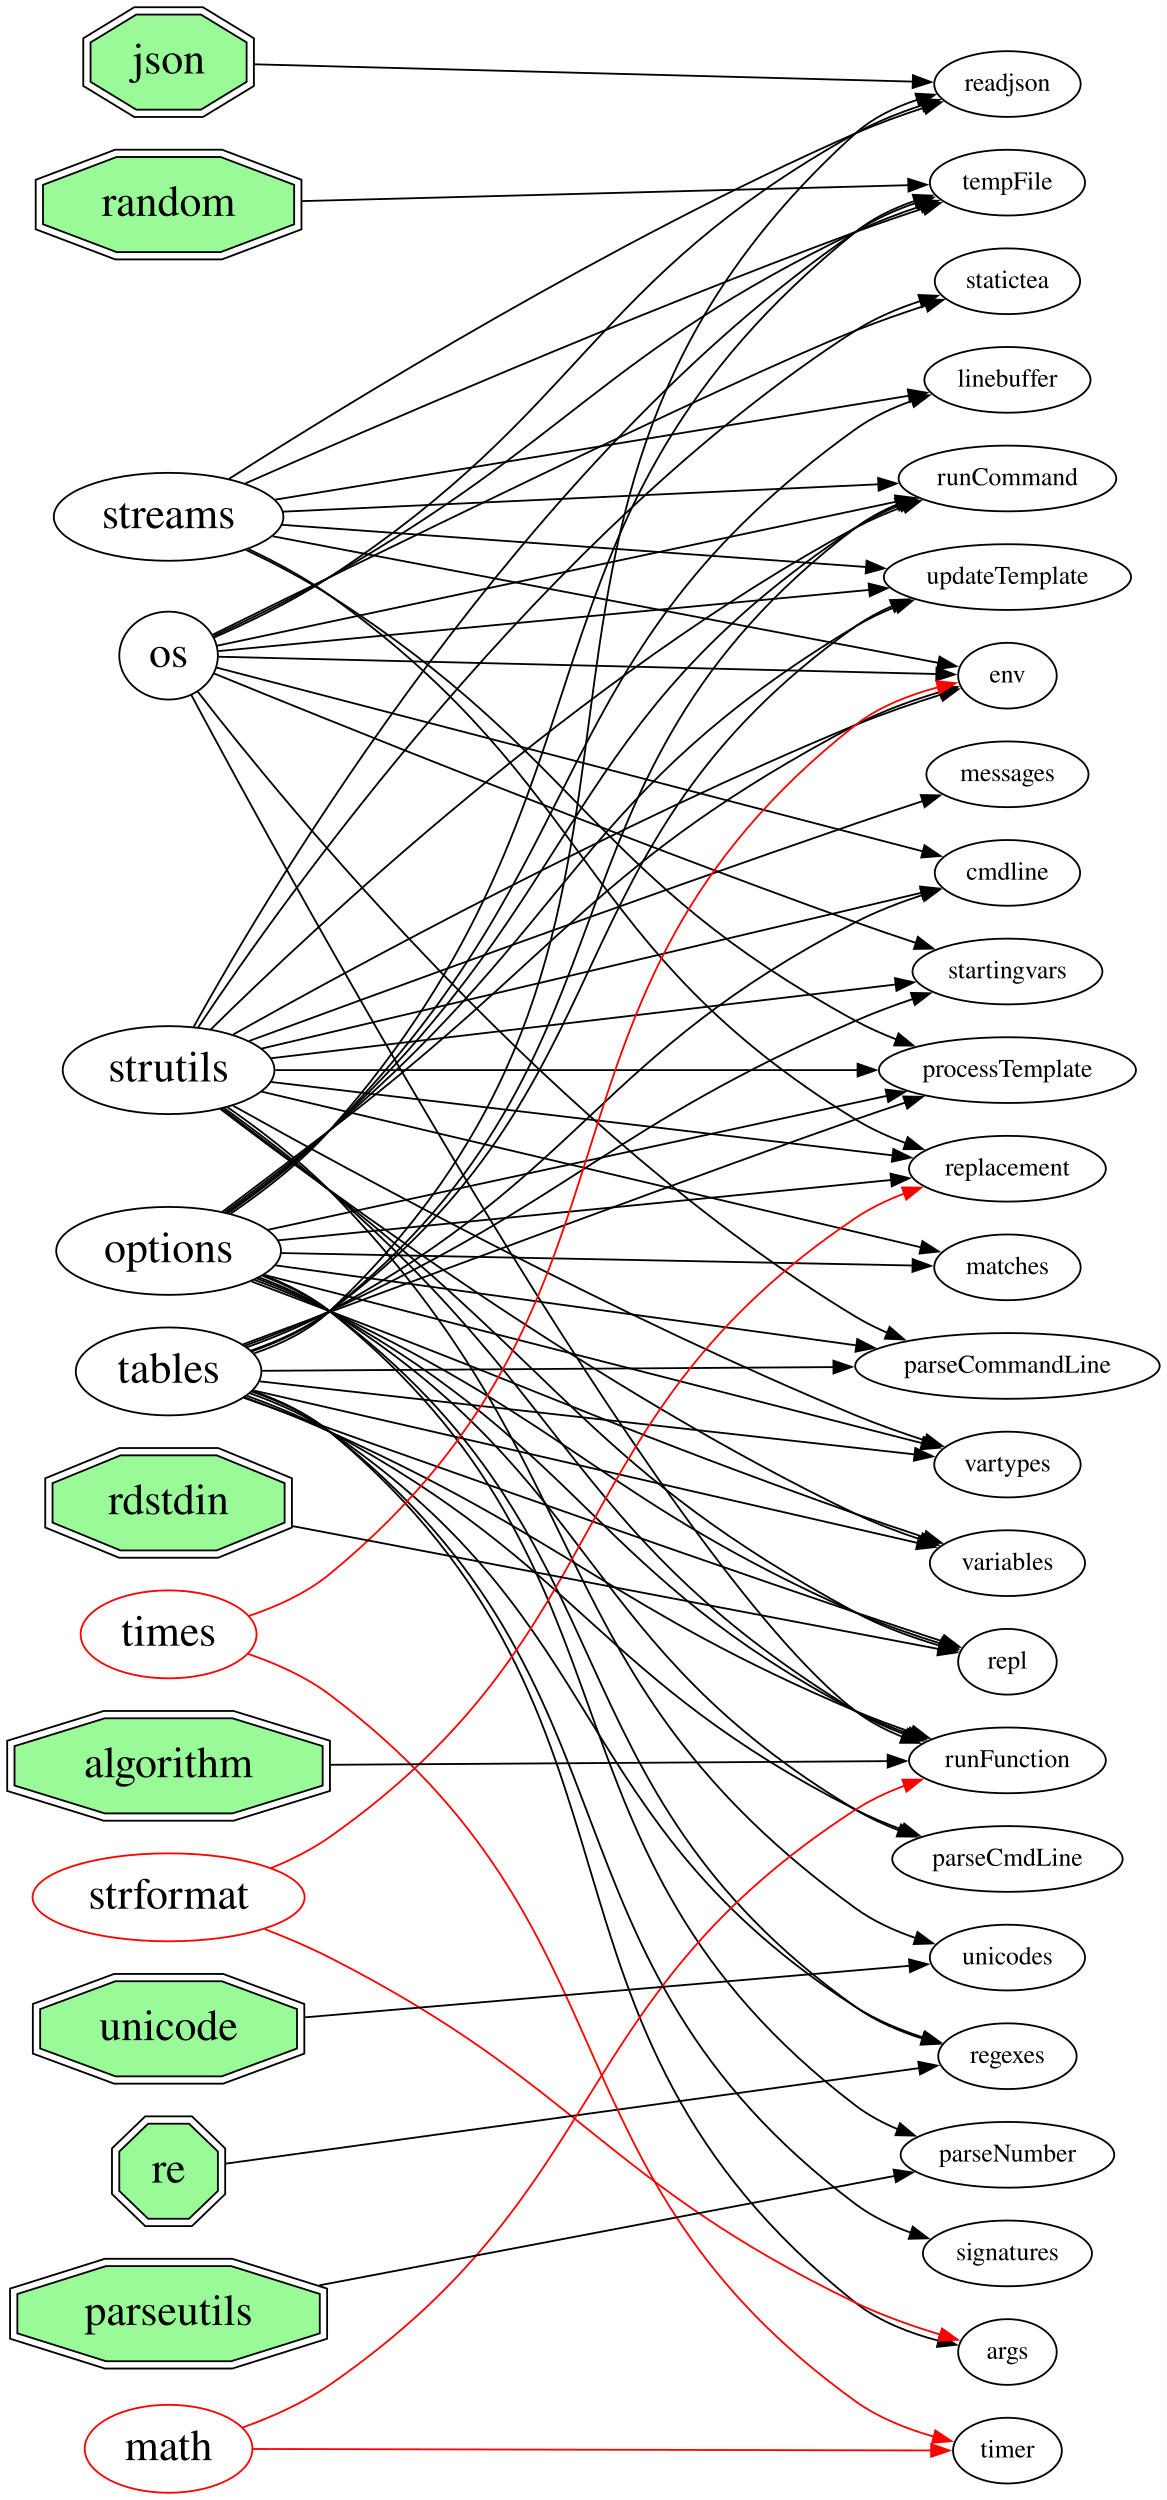
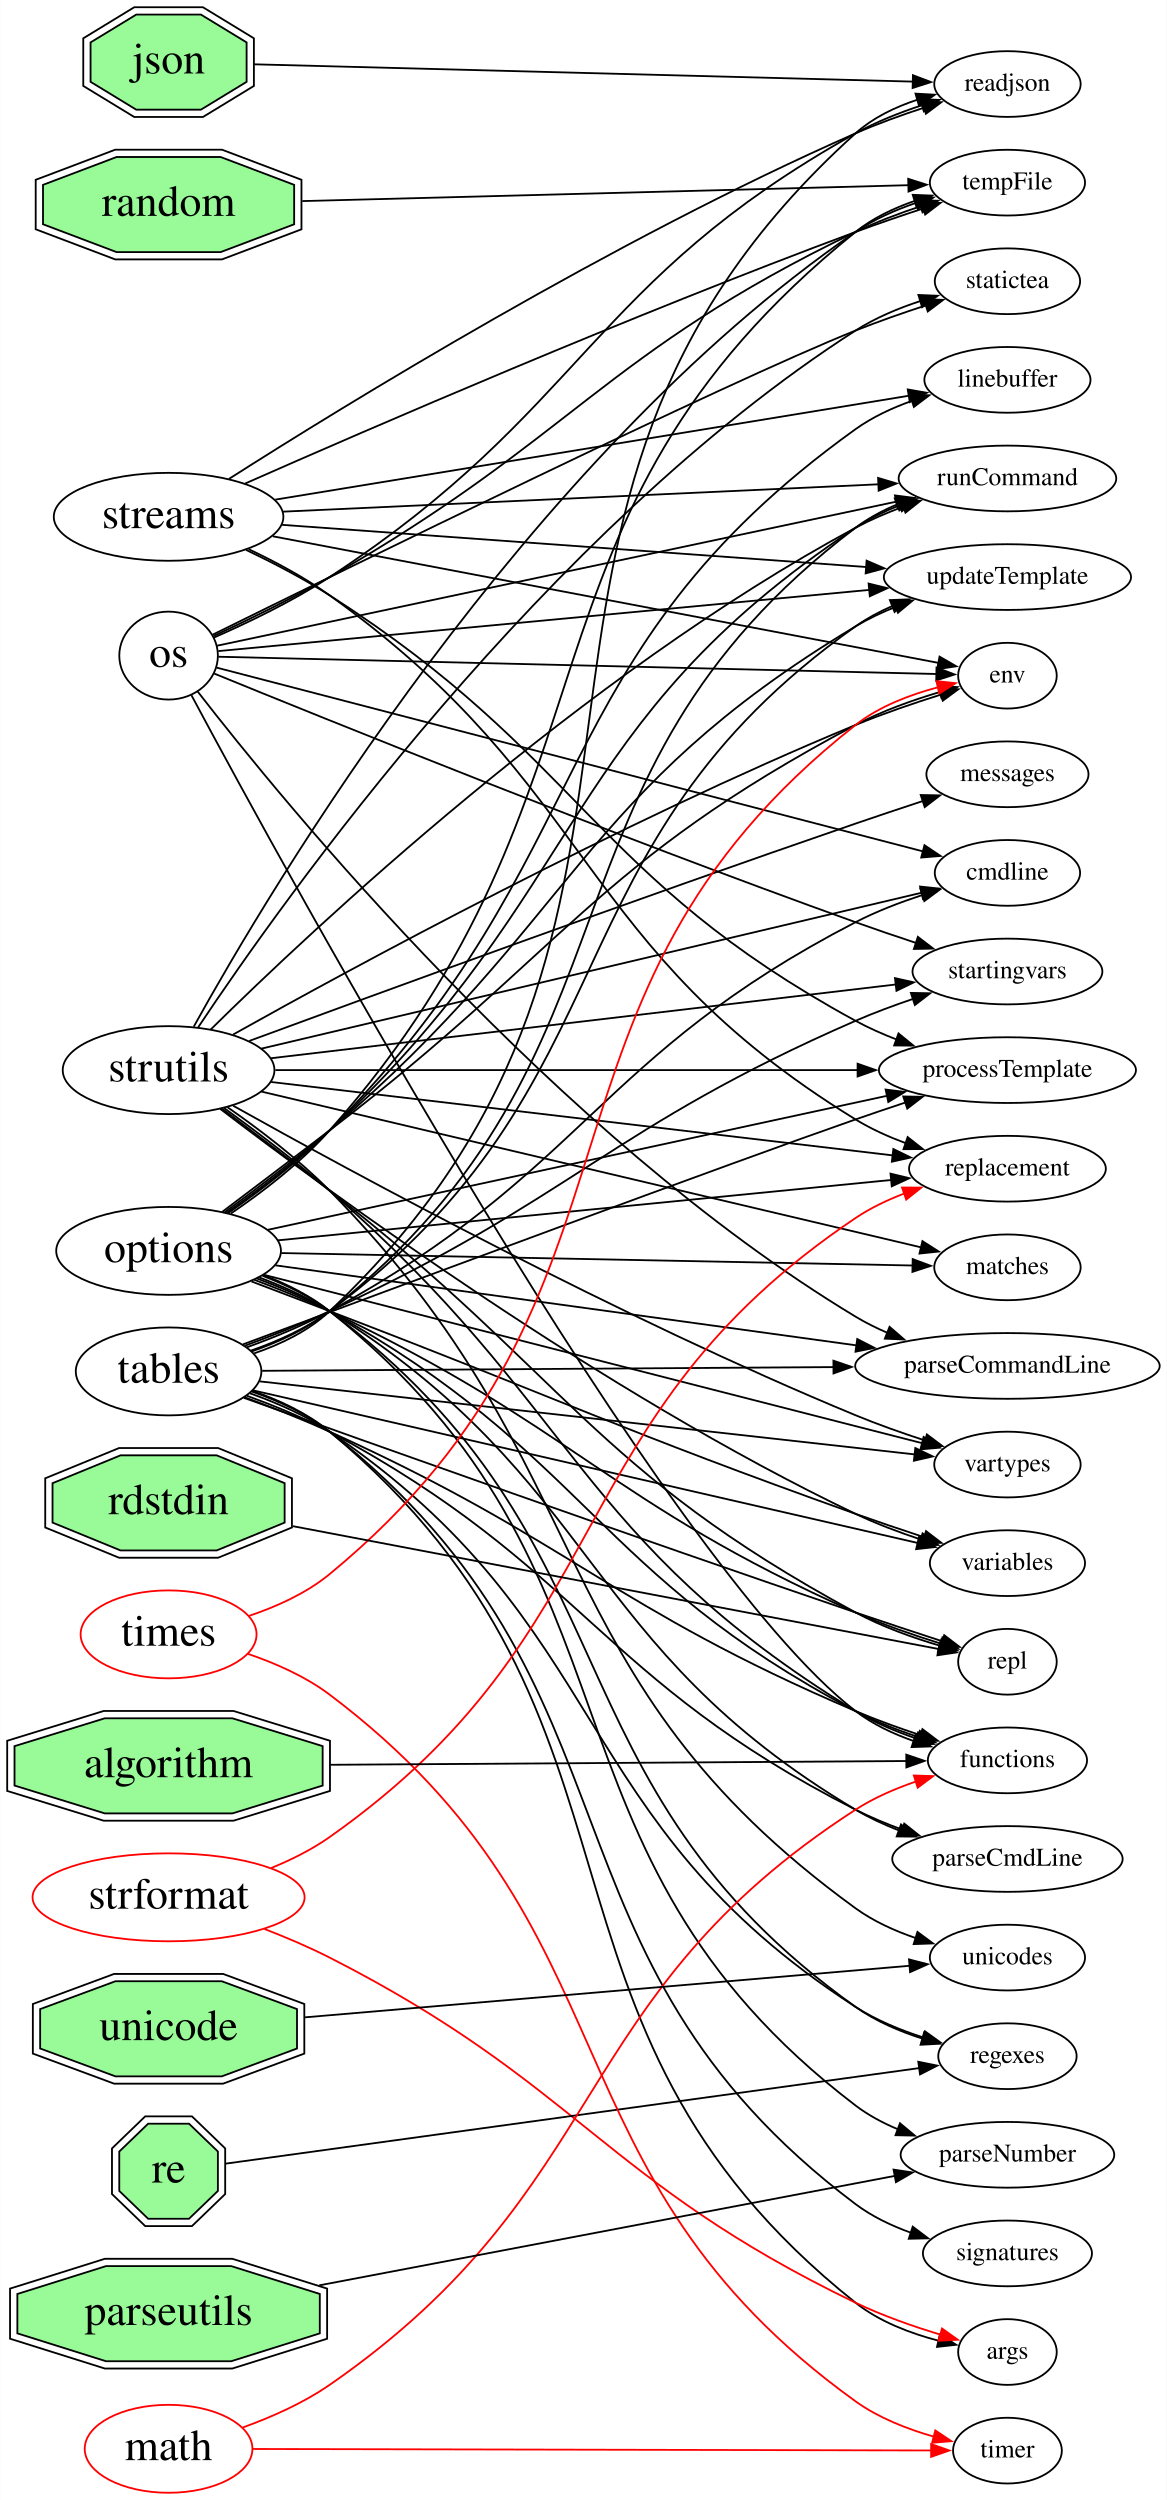
<svg xmlns="http://www.w3.org/2000/svg" width="639pt" height="1369pt" viewBox="0.00 0.00 638.77 1369.06">
  <g id="graph0" class="graph" transform="scale(1 1) rotate(0) translate(4 1365.06)">
    <polygon fill="white" stroke="none" points="-4,4 -4,-1365.06 634.77,-1365.06 634.77,4 -4,4" />
    <g id="node1" class="node">
      <ellipse fill="none" stroke="black" cx="88.19" cy="-779.04" rx="57.97" ry="24.08" />
      <text text-anchor="middle" x="88.19" y="-772.84" font-family="Times,serif" font-size="24.00">strutils</text>
    </g>
    <g id="node2" class="node">
      <ellipse fill="none" stroke="black" cx="547.57" cy="-1211.04" rx="39.79" ry="18" />
      <text text-anchor="middle" x="547.57" y="-1207.34" font-family="Times,serif" font-size="14.00">statictea</text>
    </g>
    <g id="edge1" class="edge">
      <path fill="none" stroke="black" d="M104.44,-802.55C150.35,-871.48 294.57,-1075.08 464.38,-1184.04 475.12,-1190.93 487.79,-1196.23 499.92,-1200.22" />
      <polygon fill="black" stroke="black" points="498.81,-1203.54 509.39,-1203.09 500.84,-1196.84 498.81,-1203.54" />
    </g>
    <g id="node9" class="node">
      <ellipse fill="none" stroke="black" cx="547.57" cy="-941.04" rx="44.39" ry="18" />
      <text text-anchor="middle" x="547.57" y="-937.34" font-family="Times,serif" font-size="14.00">messages</text>
    </g>
    <g id="edge6" class="edge">
      <path fill="none" stroke="black" d="M132.38,-795.03C202.04,-820.71 343.61,-872.49 464.38,-914.04 476.34,-918.16 489.33,-922.49 501.37,-926.44" />
      <polygon fill="black" stroke="black" points="500.08,-929.7 510.67,-929.49 502.26,-923.05 500.08,-929.7" />
    </g>
    <g id="node10" class="node">
      <ellipse fill="none" stroke="black" cx="547.57" cy="-887.04" rx="39.79" ry="18" />
      <text text-anchor="middle" x="547.57" y="-883.34" font-family="Times,serif" font-size="14.00">cmdline</text>
    </g>
    <g id="edge10" class="edge">
      <path fill="none" stroke="black" d="M139.01,-790.81C228.31,-811.89 414.34,-855.82 500.7,-876.21" />
      <polygon fill="black" stroke="black" points="499.7,-879.57 510.24,-878.46 501.31,-872.76 499.7,-879.57" />
    </g>
    <g id="node11" class="node">
      <ellipse fill="none" stroke="black" cx="547.57" cy="-671.04" rx="40.09" ry="18" />
      <text text-anchor="middle" x="547.57" y="-667.34" font-family="Times,serif" font-size="14.00">matches</text>
    </g>
    <g id="edge11" class="edge">
      <path fill="none" stroke="black" d="M139.01,-767.28C228.2,-746.22 413.88,-702.37 500.38,-681.95" />
      <polygon fill="black" stroke="black" points="501.01,-685.4 509.94,-679.69 499.4,-678.58 501.01,-685.4" />
    </g>
    <g id="node14" class="node">
      <ellipse fill="none" stroke="black" cx="547.57" cy="-779.04" rx="70.39" ry="18" />
      <text text-anchor="middle" x="547.57" y="-775.34" font-family="Times,serif" font-size="14.00">processTemplate</text>
    </g>
    <g id="edge18" class="edge">
      <path fill="none" stroke="black" d="M146.66,-779.04C227.19,-779.04 374,-779.04 465.58,-779.04" />
      <polygon fill="black" stroke="black" points="465.51,-782.54 475.51,-779.04 465.51,-775.54 465.51,-782.54" />
    </g>
    <g id="node16" class="node">
      <ellipse fill="none" stroke="black" cx="547.57" cy="-995.04" rx="27" ry="18" />
      <text text-anchor="middle" x="547.57" y="-991.34" font-family="Times,serif" font-size="14.00">env</text>
    </g>
    <g id="edge24" class="edge">
      <path fill="none" stroke="black" d="M123.55,-798.54C188.63,-834.98 334.97,-914.54 464.38,-968.04 479.53,-974.31 496.71,-980.14 511.43,-984.77" />
      <polygon fill="black" stroke="black" points="510.1,-988.02 520.68,-987.61 512.16,-981.33 510.1,-988.02" />
    </g>
    <g id="node18" class="node">
      <ellipse fill="none" stroke="black" cx="547.57" cy="-1265.04" rx="42.49" ry="18" />
      <text text-anchor="middle" x="547.57" y="-1261.34" font-family="Times,serif" font-size="14.00">tempFile</text>
    </g>
    <g id="edge27" class="edge">
      <path fill="none" stroke="black" d="M101.94,-802.78C143.6,-878.06 283.42,-1113.85 464.38,-1238.04 474.33,-1244.87 486.13,-1250.07 497.63,-1253.99" />
      <polygon fill="black" stroke="black" points="496.47,-1257.3 507.06,-1256.92 498.55,-1250.61 496.47,-1257.3" />
    </g>
    <g id="node22" class="node">
      <ellipse fill="none" stroke="black" cx="547.57" cy="-1103.04" rx="59.59" ry="18" />
      <text text-anchor="middle" x="547.57" y="-1099.34" font-family="Times,serif" font-size="14.00">runCommand</text>
    </g>
    <g id="edge35" class="edge">
      <path fill="none" stroke="black" d="M111.27,-801.29C166.23,-855.52 315.49,-995.96 464.38,-1076.04 472.65,-1080.49 481.79,-1084.38 490.87,-1087.71" />
      <polygon fill="black" stroke="black" points="489.43,-1090.92 500.02,-1090.88 491.72,-1084.3 489.43,-1090.92" />
    </g>
    <g id="node23" class="node">
      <ellipse fill="none" stroke="black" cx="547.57" cy="-563.04" rx="40.09" ry="18" />
      <text text-anchor="middle" x="547.57" y="-559.34" font-family="Times,serif" font-size="14.00">vartypes</text>
    </g>
    <g id="edge40" class="edge">
      <path fill="none" stroke="black" d="M123.55,-759.54C188.63,-723.1 334.97,-643.54 464.38,-590.04 476.62,-584.98 490.18,-580.2 502.69,-576.12" />
      <polygon fill="black" stroke="black" points="503.46,-579.54 511.93,-573.17 501.33,-572.88 503.46,-579.54" />
    </g>
    <g id="node24" class="node">
      <ellipse fill="none" stroke="black" cx="547.57" cy="-509.04" rx="42.49" ry="18" />
      <text text-anchor="middle" x="547.57" y="-505.34" font-family="Times,serif" font-size="14.00">variables</text>
    </g>
    <g id="edge42" class="edge">
      <path fill="none" stroke="black" d="M116.44,-757.83C176.38,-712 325.41,-602.5 464.38,-536.04 475.69,-530.63 488.36,-525.88 500.3,-521.93" />
      <polygon fill="black" stroke="black" points="501.09,-525.36 509.56,-519 498.97,-518.68 501.09,-525.36" />
    </g>
    <g id="node25" class="node">
-       <ellipse fill="none" stroke="black" cx="547.57" cy="-401.04" rx="53.89" ry="18" />
-       <text text-anchor="middle" x="547.57" y="-397.34" font-family="Times,serif" font-size="14.00">runFunction</text>
+       <ellipse fill="none" stroke="black" cx="547.57" cy="-401.04" rx="43.59" ry="18" />
+       <text text-anchor="middle" x="547.57" y="-397.34" font-family="Times,serif" font-size="14.00">functions</text>
    </g>
    <g id="edge47" class="edge">
-       <path fill="none" stroke="black" d="M118.61,-758.27C135.88,-745.71 157.87,-729.08 176.38,-713.04 312.47,-595.11 310.74,-521.98 464.38,-428.04 472.85,-422.86 482.43,-418.56 491.98,-415.02" />
-       <polygon fill="black" stroke="black" points="492.93,-418.39 501.26,-411.84 490.66,-411.77 492.93,-418.39" />
+       <path fill="none" stroke="black" d="M118.61,-758.27C135.88,-745.71 157.87,-729.08 176.38,-713.04 312.47,-595.11 310.74,-521.98 464.38,-428.04 474.58,-421.81 486.38,-416.84 497.8,-412.95" />
+       <polygon fill="black" stroke="black" points="498.64,-416.36 507.12,-410.01 496.53,-409.68 498.64,-416.36" />
    </g>
    <g id="node31" class="node">
      <ellipse fill="none" stroke="black" cx="547.57" cy="-293.04" rx="42.49" ry="18" />
      <text text-anchor="middle" x="547.57" y="-289.34" font-family="Times,serif" font-size="14.00">unicodes</text>
    </g>
    <g id="edge54" class="edge">
      <path fill="none" stroke="black" d="M120.41,-758.74C137.87,-746.6 159.46,-730.22 176.38,-713.04 328.31,-558.74 289.14,-447.25 464.38,-320.04 474.14,-312.95 485.87,-307.66 497.37,-303.72" />
      <polygon fill="black" stroke="black" points="498.29,-307.1 506.81,-300.8 496.22,-300.41 498.29,-307.1" />
    </g>
    <g id="node35" class="node">
      <ellipse fill="none" stroke="black" cx="547.57" cy="-725.04" rx="53.89" ry="18" />
      <text text-anchor="middle" x="547.57" y="-721.34" font-family="Times,serif" font-size="14.00">replacement</text>
    </g>
    <g id="edge63" class="edge">
      <path fill="none" stroke="black" d="M144.36,-772.53C230.17,-762.4 395.06,-742.93 484.76,-732.34" />
      <polygon fill="black" stroke="black" points="485.09,-735.83 494.61,-731.18 484.27,-728.87 485.09,-735.83" />
    </g>
    <g id="node36" class="node">
      <ellipse fill="none" stroke="black" cx="547.57" cy="-833.04" rx="51.99" ry="18" />
      <text text-anchor="middle" x="547.57" y="-829.34" font-family="Times,serif" font-size="14.00">startingvars</text>
    </g>
    <g id="edge66" class="edge">
      <path fill="none" stroke="black" d="M144.36,-785.56C230.74,-795.75 397.25,-815.41 486.54,-825.95" />
      <polygon fill="black" stroke="black" points="485.98,-829.41 496.32,-827.11 486.8,-822.46 485.98,-829.41" />
    </g>
    <g id="node39" class="node">
      <ellipse fill="none" stroke="black" cx="547.57" cy="-455.04" rx="27" ry="18" />
      <text text-anchor="middle" x="547.57" y="-451.34" font-family="Times,serif" font-size="14.00">repl</text>
    </g>
    <g id="edge74" class="edge">
      <path fill="none" stroke="black" d="M117.62,-757.84C134.73,-744.99 156.91,-728.21 176.38,-713.04 305.81,-612.18 320.12,-560.23 464.38,-482.04 478.8,-474.23 495.86,-468.17 510.7,-463.79" />
      <polygon fill="black" stroke="black" points="511.38,-467.23 520.07,-461.17 509.5,-460.49 511.38,-467.23" />
    </g>
    <g id="node3" class="node">
      <ellipse fill="none" stroke="black" cx="88.19" cy="-680.04" rx="61.54" ry="24.08" />
      <text text-anchor="middle" x="88.19" y="-673.84" font-family="Times,serif" font-size="24.00">options</text>
    </g>
    <g id="node4" class="node">
      <ellipse fill="none" stroke="black" cx="547.57" cy="-617.04" rx="83.39" ry="18" />
      <text text-anchor="middle" x="547.57" y="-613.34" font-family="Times,serif" font-size="14.00">parseCommandLine</text>
    </g>
    <g id="edge2" class="edge">
      <path fill="none" stroke="black" d="M146.66,-672.13C227.04,-661.05 373.46,-640.89 465.07,-628.27" />
      <polygon fill="black" stroke="black" points="465.32,-631.77 474.74,-626.94 464.36,-624.83 465.32,-631.77" />
    </g>
    <g id="edge12" class="edge">
      <path fill="none" stroke="black" d="M149.93,-678.85C240.91,-677.06 410.92,-673.71 495.73,-672.04" />
      <polygon fill="black" stroke="black" points="495.68,-675.54 505.61,-671.85 495.54,-668.55 495.68,-675.54" />
    </g>
    <g id="node13" class="node">
      <ellipse fill="none" stroke="black" cx="547.57" cy="-239.04" rx="37.89" ry="18" />
      <text text-anchor="middle" x="547.57" y="-235.34" font-family="Times,serif" font-size="14.00">regexes</text>
    </g>
    <g id="edge14" class="edge">
      <path fill="none" stroke="black" d="M139.64,-666.4C152.37,-661.54 165.5,-655.19 176.38,-647.04 346.3,-519.82 291.68,-389.46 464.38,-266.04 475.25,-258.27 488.49,-252.65 501.14,-248.61" />
      <polygon fill="black" stroke="black" points="501.94,-252.02 510.57,-245.87 499.99,-245.29 501.94,-252.02" />
    </g>
    <g id="edge16" class="edge">
      <path fill="none" stroke="black" d="M142.55,-691.59C226.93,-709.86 390.89,-745.34 481.85,-765.03" />
      <polygon fill="black" stroke="black" points="480.85,-768.4 491.36,-767.09 482.33,-761.56 480.85,-768.4" />
    </g>
    <g id="edge23" class="edge">
      <path fill="none" stroke="black" d="M117.51,-701.38C134.59,-714.27 156.77,-731.06 176.38,-746.04 304.81,-844.15 321.56,-892.4 464.38,-968.04 478.87,-975.72 495.95,-981.75 510.78,-986.16" />
      <polygon fill="black" stroke="black" points="509.56,-989.45 520.14,-988.8 511.46,-982.71 509.56,-989.45" />
    </g>
    <g id="edge28" class="edge">
      <path fill="none" stroke="black" d="M122.36,-700.55C139.8,-712.41 160.75,-728.44 176.38,-746.04 344.63,-935.49 267.25,-1078.86 464.38,-1238.04 473.77,-1245.62 485.36,-1251.1 496.84,-1255.06" />
      <polygon fill="black" stroke="black" points="495.71,-1258.37 506.3,-1257.95 497.76,-1251.68 495.71,-1258.37" />
    </g>
    <g id="node20" class="node">
      <ellipse fill="none" stroke="black" cx="547.57" cy="-1157.04" rx="45.49" ry="18" />
      <text text-anchor="middle" x="547.57" y="-1153.34" font-family="Times,serif" font-size="14.00">linebuffer</text>
    </g>
    <g id="edge31" class="edge">
      <path fill="none" stroke="black" d="M120.75,-700.7C138.12,-712.84 159.5,-729.09 176.38,-746.04 326.89,-897.23 291.04,-1005.68 464.38,-1130.04 473.63,-1136.67 484.6,-1141.75 495.46,-1145.6" />
      <polygon fill="black" stroke="black" points="494.19,-1148.87 504.78,-1148.6 496.33,-1142.2 494.19,-1148.87" />
    </g>
    <g id="node21" class="node">
      <ellipse fill="none" stroke="black" cx="547.57" cy="-347.04" rx="63.09" ry="18" />
      <text text-anchor="middle" x="547.57" y="-343.34" font-family="Times,serif" font-size="14.00">parseCmdLine</text>
    </g>
    <g id="edge32" class="edge">
      <path fill="none" stroke="black" d="M137.87,-665.5C150.88,-660.59 164.59,-654.44 176.38,-647.04 325.79,-553.32 312.93,-464.42 464.38,-374.04 471.73,-369.65 479.89,-365.88 488.12,-362.67" />
      <polygon fill="black" stroke="black" points="489.3,-365.96 497.51,-359.27 486.92,-359.38 489.3,-365.96" />
    </g>
    <g id="edge34" class="edge">
      <path fill="none" stroke="black" d="M119.87,-700.9C137.15,-713.22 158.75,-729.6 176.38,-746.04 318.74,-878.82 302.12,-968.49 464.38,-1076.04 471.78,-1080.94 480.13,-1085.02 488.61,-1088.39" />
      <polygon fill="black" stroke="black" points="487.35,-1091.65 497.94,-1091.78 489.74,-1085.07 487.35,-1091.65" />
    </g>
    <g id="edge41" class="edge">
      <path fill="none" stroke="black" d="M140.33,-666.96C230.23,-643.96 415.21,-596.64 501.01,-574.7" />
      <polygon fill="black" stroke="black" points="501.66,-578.14 510.48,-572.27 499.93,-571.36 501.66,-578.14" />
    </g>
    <g id="edge43" class="edge">
      <path fill="none" stroke="black" d="M133.57,-663.31C147.3,-658.11 162.47,-652.35 176.38,-647.04 304.53,-598.1 335.18,-582.13 464.38,-536.04 476.51,-531.71 489.74,-527.26 501.96,-523.24" />
      <polygon fill="black" stroke="black" points="502.99,-526.59 511.41,-520.16 500.82,-519.93 502.99,-526.59" />
    </g>
    <g id="edge45" class="edge">
-       <path fill="none" stroke="black" d="M136.46,-664.98C149.73,-660 163.92,-653.94 176.38,-647.04 317.04,-569.11 322.03,-502.83 464.38,-428.04 473.46,-423.27 483.55,-419.12 493.46,-415.61" />
-       <polygon fill="black" stroke="black" points="494.28,-419.02 502.65,-412.52 492.05,-412.39 494.28,-419.02" />
+       <path fill="none" stroke="black" d="M136.46,-664.98C149.73,-660 163.92,-653.94 176.38,-647.04 317.04,-569.11 322.03,-502.83 464.38,-428.04 475.06,-422.43 487.13,-417.68 498.67,-413.81" />
+       <polygon fill="black" stroke="black" points="499.59,-417.19 508.06,-410.82 497.47,-410.52 499.59,-417.19" />
    </g>
    <g id="node28" class="node">
      <ellipse fill="none" stroke="black" cx="547.57" cy="-185.04" rx="58.49" ry="18" />
      <text text-anchor="middle" x="547.57" y="-181.34" font-family="Times,serif" font-size="14.00">parseNumber</text>
    </g>
    <g id="edge51" class="edge">
      <path fill="none" stroke="black" d="M139.99,-666.86C152.72,-662 165.76,-655.53 176.38,-647.04 357.56,-502.35 280.03,-352.67 464.38,-212.04 471.35,-206.73 479.41,-202.43 487.71,-198.97" />
      <polygon fill="black" stroke="black" points="488.72,-202.32 496.86,-195.54 486.27,-195.77 488.72,-202.32" />
    </g>
    <g id="edge60" class="edge">
      <path fill="none" stroke="black" d="M148.05,-685.83C234.61,-694.35 395.54,-710.18 484.12,-718.9" />
      <polygon fill="black" stroke="black" points="483.53,-722.36 493.83,-719.85 484.22,-715.39 483.53,-722.36" />
    </g>
    <g id="node37" class="node">
      <ellipse fill="none" stroke="black" cx="547.57" cy="-1049.04" rx="67.69" ry="18" />
      <text text-anchor="middle" x="547.57" y="-1045.34" font-family="Times,serif" font-size="14.00">updateTemplate</text>
    </g>
    <g id="edge69" class="edge">
      <path fill="none" stroke="black" d="M118.92,-701.22C136.09,-713.77 157.89,-730.27 176.38,-746.04 311.29,-861.07 312.39,-930.78 464.38,-1022.04 471.29,-1026.19 478.9,-1029.78 486.64,-1032.87" />
      <polygon fill="black" stroke="black" points="485.18,-1036.07 495.77,-1036.26 487.61,-1029.5 485.18,-1036.07" />
    </g>
    <g id="edge73" class="edge">
      <path fill="none" stroke="black" d="M135.01,-664.25C148.52,-659.18 163.21,-653.26 176.38,-647.04 309.78,-584.07 329.61,-542.04 464.38,-482.04 479.36,-475.37 496.51,-469.48 511.26,-464.92" />
      <polygon fill="black" stroke="black" points="511.97,-468.36 520.54,-462.13 509.96,-461.65 511.97,-468.36" />
    </g>
    <g id="node5" class="node">
      <ellipse fill="none" stroke="black" cx="88.19" cy="-614.04" rx="50.82" ry="24.08" />
      <text text-anchor="middle" x="88.19" y="-607.84" font-family="Times,serif" font-size="24.00">tables</text>
    </g>
    <g id="edge3" class="edge">
      <path fill="none" stroke="black" d="M139.45,-614.37C214.6,-614.86 357.55,-615.8 452.48,-616.42" />
      <polygon fill="black" stroke="black" points="452.27,-619.92 462.29,-616.49 452.32,-612.92 452.27,-619.92" />
    </g>
    <g id="node8" class="node">
      <ellipse fill="none" stroke="black" cx="547.57" cy="-77.04" rx="27" ry="18" />
      <text text-anchor="middle" x="547.57" y="-73.34" font-family="Times,serif" font-size="14.00">args</text>
    </g>
    <g id="edge7" class="edge">
      <path fill="none" stroke="black" d="M133.91,-603.45C148.56,-598.41 164.2,-591.2 176.38,-581.04 366.63,-422.51 270.66,-258.31 464.38,-104.04 477.4,-93.68 494.53,-87.23 509.79,-83.24" />
      <polygon fill="black" stroke="black" points="510.57,-86.66 519.52,-81 508.99,-79.84 510.57,-86.66" />
    </g>
    <g id="edge9" class="edge">
      <path fill="none" stroke="black" d="M131.03,-627.24C145.76,-632.56 162.17,-639.29 176.38,-647.04 316.15,-723.27 322.96,-786.94 464.38,-860.04 475.82,-865.96 488.82,-870.94 501.05,-874.95" />
      <polygon fill="black" stroke="black" points="499.96,-878.27 510.55,-877.91 502.04,-871.59 499.96,-878.27" />
    </g>
    <g id="edge15" class="edge">
      <path fill="none" stroke="black" d="M132.83,-602.02C147.4,-596.87 163.25,-589.95 176.38,-581.04 333.37,-474.56 305.06,-369.01 464.38,-266.04 475.6,-258.79 488.95,-253.32 501.59,-249.26" />
      <polygon fill="black" stroke="black" points="502.39,-252.68 510.99,-246.49 500.41,-245.96 502.39,-252.68" />
    </g>
    <g id="edge17" class="edge">
      <path fill="none" stroke="black" d="M128.87,-628.84C211.49,-659.61 399.65,-729.51 464.38,-752.04 473.25,-755.13 482.69,-758.32 491.9,-761.38" />
      <polygon fill="black" stroke="black" points="490.51,-764.61 501.1,-764.42 492.71,-757.96 490.51,-764.61" />
    </g>
    <g id="edge33" class="edge">
      <path fill="none" stroke="black" d="M130.97,-600.74C145.7,-595.4 162.12,-588.69 176.38,-581.04 315.28,-506.51 323.86,-445.47 464.38,-374.04 472.47,-369.93 481.32,-366.25 490.12,-363.04" />
      <polygon fill="black" stroke="black" points="491.05,-366.42 499.35,-359.84 488.76,-359.81 491.05,-366.42" />
    </g>
    <g id="edge36" class="edge">
      <path fill="none" stroke="black" d="M133.63,-624.97C148.27,-630.04 163.96,-637.18 176.38,-647.04 356.28,-789.77 281.35,-937.34 464.38,-1076.04 471.21,-1081.21 479.07,-1085.42 487.17,-1088.84" />
      <polygon fill="black" stroke="black" points="485.87,-1092.09 496.47,-1092.35 488.35,-1085.54 485.87,-1092.09" />
    </g>
    <g id="edge39" class="edge">
      <path fill="none" stroke="black" d="M138.14,-608.58C225.81,-598.81 408.68,-578.42 496.88,-568.58" />
      <polygon fill="black" stroke="black" points="497.12,-572.08 506.67,-567.49 496.34,-565.12 497.12,-572.08" />
    </g>
    <g id="edge44" class="edge">
      <path fill="none" stroke="black" d="M134.3,-603.69C220.88,-583.81 409.63,-540.48 498.49,-520.08" />
      <polygon fill="black" stroke="black" points="499.15,-523.52 508.11,-517.87 497.58,-516.7 499.15,-523.52" />
    </g>
    <g id="edge46" class="edge">
-       <path fill="none" stroke="black" d="M130,-599.81C144.78,-594.34 161.49,-587.78 176.38,-581.04 308.42,-521.27 331.04,-484.87 464.38,-428.04 474.23,-423.85 484.96,-419.89 495.32,-416.38" />
-       <polygon fill="black" stroke="black" points="496.09,-419.81 504.49,-413.35 493.9,-413.16 496.09,-419.81" />
+       <path fill="none" stroke="black" d="M130,-599.81C144.78,-594.34 161.49,-587.78 176.38,-581.04 308.42,-521.27 331.04,-484.87 464.38,-428.04 475.81,-423.17 488.43,-418.63 500.28,-414.72" />
+       <polygon fill="black" stroke="black" points="501,-418.16 509.45,-411.77 498.85,-411.5 501,-418.16" />
    </g>
    <g id="node32" class="node">
      <ellipse fill="none" stroke="black" cx="547.57" cy="-131.04" rx="46.29" ry="18" />
      <text text-anchor="middle" x="547.57" y="-127.34" font-family="Times,serif" font-size="14.00">signatures</text>
    </g>
    <g id="edge55" class="edge">
      <path fill="none" stroke="black" d="M133.6,-603.07C148.23,-598 163.92,-590.86 176.38,-581.04 355.01,-440.26 282.66,-294.82 464.38,-158.04 473.38,-151.27 484.16,-146.14 494.91,-142.29" />
      <polygon fill="black" stroke="black" points="495.7,-145.71 504.14,-139.3 493.54,-139.05 495.7,-145.71" />
    </g>
    <g id="node33" class="node">
      <ellipse fill="none" stroke="black" cx="547.57" cy="-1319.04" rx="40.09" ry="18" />
      <text text-anchor="middle" x="547.57" y="-1315.34" font-family="Times,serif" font-size="14.00">readjson</text>
    </g>
    <g id="edge59" class="edge">
      <path fill="none" stroke="black" d="M135.1,-623.95C149.68,-628.92 164.96,-636.27 176.38,-647.04 404.73,-862.49 231.3,-1081.72 464.38,-1292.04 473.86,-1300.59 486.1,-1306.44 498.23,-1310.44" />
      <polygon fill="black" stroke="black" points="497.22,-1313.79 507.8,-1313.2 499.16,-1307.07 497.22,-1313.79" />
    </g>
    <g id="edge65" class="edge">
      <path fill="none" stroke="black" d="M130.06,-628.14C144.84,-633.6 161.54,-640.18 176.38,-647.04 309.09,-708.41 330.34,-747.64 464.38,-806.04 474.4,-810.41 485.35,-814.47 495.91,-818.05" />
      <polygon fill="black" stroke="black" points="494.68,-821.33 505.28,-821.13 496.87,-814.68 494.68,-821.33" />
    </g>
    <g id="edge70" class="edge">
      <path fill="none" stroke="black" d="M133.28,-625.43C147.89,-630.53 163.65,-637.58 176.38,-647.04 345.08,-772.35 292.94,-900.52 464.38,-1022.04 470.56,-1026.42 477.48,-1030.12 484.63,-1033.24" />
      <polygon fill="black" stroke="black" points="483.2,-1036.44 493.79,-1036.85 485.77,-1029.92 483.2,-1036.44" />
    </g>
    <g id="edge72" class="edge">
      <path fill="none" stroke="black" d="M129.35,-599.6C197.9,-575.03 341.97,-523.68 464.38,-482.04 480.02,-476.72 497.39,-470.99 512.12,-466.18" />
      <polygon fill="black" stroke="black" points="512.93,-469.6 521.35,-463.18 510.76,-462.94 512.93,-469.6" />
    </g>
    <g id="node6" class="node">
      <ellipse fill="none" stroke="black" cx="88.19" cy="-1006.04" rx="27" ry="24.08" />
      <text text-anchor="middle" x="88.19" y="-999.84" font-family="Times,serif" font-size="24.00">os</text>
    </g>
    <g id="edge77" class="edge">
      <path fill="none" stroke="black" d="M112.34,-1017.5C182.68,-1052.22 393.42,-1155.68 464.38,-1184.04 476.79,-1189 490.49,-1193.77 503.1,-1197.89" />
      <polygon fill="black" stroke="black" points="501.8,-1201.15 512.39,-1200.86 503.94,-1194.48 501.8,-1201.15" />
    </g>
    <g id="edge4" class="edge">
      <path fill="none" stroke="black" d="M104.07,-986.42C150.59,-926.35 300.04,-743.1 464.38,-644.04 469.9,-640.71 475.88,-637.74 482.01,-635.1" />
      <polygon fill="black" stroke="black" points="483.01,-638.47 491.01,-631.53 480.42,-631.97 483.01,-638.47" />
    </g>
    <g id="edge8" class="edge">
      <path fill="none" stroke="black" d="M114.43,-999.47C188.58,-980.18 406.44,-923.5 501.43,-898.79" />
      <polygon fill="black" stroke="black" points="502.13,-902.22 510.92,-896.32 500.36,-895.45 502.13,-902.22" />
    </g>
    <g id="edge21" class="edge">
      <path fill="none" stroke="black" d="M115.42,-1005.41C192.54,-1003.56 418.73,-998.12 508.87,-995.95" />
      <polygon fill="black" stroke="black" points="508.73,-999.45 518.65,-995.71 508.57,-992.45 508.73,-999.45" />
    </g>
    <g id="edge25" class="edge">
      <path fill="none" stroke="black" d="M112.91,-1016.78C130.68,-1025.05 155.43,-1037.06 176.38,-1049.04 309.29,-1125.04 326.46,-1171.58 464.38,-1238.04 475.67,-1243.48 488.34,-1248.25 500.28,-1252.19" />
      <polygon fill="black" stroke="black" points="498.95,-1255.45 509.54,-1255.13 501.07,-1248.77 498.95,-1255.45" />
    </g>
    <g id="edge37" class="edge">
      <path fill="none" stroke="black" d="M114.76,-1011.46C185.59,-1026.49 385.74,-1068.93 486.73,-1090.35" />
      <polygon fill="black" stroke="black" points="485.96,-1093.76 496.47,-1092.41 487.41,-1086.92 485.96,-1093.76" />
    </g>
    <g id="edge49" class="edge">
-       <path fill="none" stroke="black" d="M100.67,-984.4C151.51,-889.31 358.46,-509.61 464.38,-428.04 471.99,-422.18 480.93,-417.56 490.06,-413.93" />
-       <polygon fill="black" stroke="black" points="491.13,-417.27 499.37,-410.62 488.78,-410.67 491.13,-417.27" />
+       <path fill="none" stroke="black" d="M100.67,-984.4C151.51,-889.31 358.46,-509.61 464.38,-428.04 473.76,-420.82 485.15,-415.48 496.43,-411.56" />
+       <polygon fill="black" stroke="black" points="497.2,-414.99 505.7,-408.67 495.11,-408.31 497.2,-414.99" />
    </g>
    <g id="edge57" class="edge">
      <path fill="none" stroke="black" d="M112.98,-1015.89C131,-1023.79 156.04,-1035.73 176.38,-1049.04 316.51,-1140.75 318.15,-1210.41 464.38,-1292.04 475.63,-1298.32 488.56,-1303.42 500.79,-1307.43" />
      <polygon fill="black" stroke="black" points="499.72,-1310.76 510.31,-1310.36 501.78,-1304.07 499.72,-1310.76" />
    </g>
    <g id="edge64" class="edge">
      <path fill="none" stroke="black" d="M113.16,-996.2C172.38,-971.99 330.49,-908.05 464.38,-860.04 475.09,-856.2 486.66,-852.27 497.64,-848.64" />
      <polygon fill="black" stroke="black" points="498.52,-852.03 506.93,-845.59 496.34,-845.38 498.52,-852.03" />
    </g>
    <g id="edge68" class="edge">
      <path fill="none" stroke="black" d="M115.42,-1008.51C183.49,-1014.91 367.67,-1032.22 471.95,-1042.03" />
      <polygon fill="black" stroke="black" points="471.54,-1045.5 481.83,-1042.95 472.2,-1038.53 471.54,-1045.5" />
    </g>
    <g id="node7" class="node">
      <ellipse fill="none" stroke="red" cx="88.19" cy="-326.04" rx="74.49" ry="24.08" />
      <text text-anchor="middle" x="88.19" y="-319.84" font-family="Times,serif" font-size="24.00">strformat</text>
    </g>
    <g id="edge5" class="edge">
      <path fill="none" stroke="red" d="M140.72,-308.68C152.64,-304.08 165.13,-298.77 176.38,-293.04 312.79,-223.53 326.46,-170.51 464.38,-104.04 479.15,-96.92 496.27,-90.97 511.05,-86.47" />
      <polygon fill="red" stroke="red" points="511.75,-89.92 520.37,-83.75 509.79,-83.2 511.75,-89.92" />
    </g>
    <g id="edge62" class="edge">
      <path fill="none" stroke="red" d="M144.35,-342.08C155.49,-346.62 166.72,-352.23 176.38,-359.04 337.95,-472.97 300.32,-587.73 464.38,-698.04 472.53,-703.52 481.88,-707.96 491.28,-711.54" />
      <polygon fill="red" stroke="red" points="489.84,-714.74 500.43,-714.72 492.14,-708.13 489.84,-714.74" />
    </g>
    <g id="node12" class="node">
      <polygon fill="palegreen" stroke="black" points="115.19,-165.25 115.19,-186.83 99.37,-202.08 77.01,-202.08 61.19,-186.83 61.19,-165.25 77.01,-150 99.37,-150 115.19,-165.25" />
      <polygon fill="none" stroke="black" points="119.19,-163.55 119.19,-188.53 100.99,-206.09 75.39,-206.09 57.19,-188.53 57.19,-163.55 75.39,-146 100.99,-146 119.19,-163.55" />
      <text text-anchor="middle" x="88.19" y="-169.84" font-family="Times,serif" font-size="24.00">re</text>
    </g>
    <g id="edge13" class="edge">
      <path fill="none" stroke="black" d="M119.55,-180.22C197.6,-190.97 405.66,-219.63 499.5,-232.56" />
      <polygon fill="black" stroke="black" points="498.75,-235.99 509.13,-233.88 499.7,-229.05 498.75,-235.99" />
    </g>
    <g id="node15" class="node">
      <ellipse fill="none" stroke="black" cx="88.19" cy="-1082.04" rx="62.87" ry="24.08" />
      <text text-anchor="middle" x="88.19" y="-1075.84" font-family="Times,serif" font-size="24.00">streams</text>
    </g>
    <g id="edge19" class="edge">
      <path fill="none" stroke="black" d="M130.58,-1063.94C145.42,-1056.86 162.02,-1048.23 176.38,-1039.04 315.07,-950.31 319.8,-884.8 464.38,-806.04 471.45,-802.19 479.17,-798.77 486.95,-795.76" />
      <polygon fill="black" stroke="black" points="487.91,-799.13 496.12,-792.44 485.53,-792.55 487.91,-799.13" />
    </g>
    <g id="edge20" class="edge">
      <path fill="none" stroke="black" d="M145.27,-1071.37C240.31,-1053.3 430.43,-1017.13 510.11,-1001.98" />
      <polygon fill="black" stroke="black" points="510.39,-1005.49 519.56,-1000.18 509.08,-998.61 510.39,-1005.49" />
    </g>
    <g id="edge29" class="edge">
      <path fill="none" stroke="black" d="M130.14,-1100.28C198.67,-1130.53 341.22,-1192.28 464.38,-1238.04 476.35,-1242.49 489.43,-1246.96 501.56,-1250.94" />
      <polygon fill="black" stroke="black" points="500.35,-1254.23 510.94,-1253.99 502.51,-1247.57 500.35,-1254.23" />
    </g>
    <g id="edge30" class="edge">
      <path fill="none" stroke="black" d="M146.66,-1091.46C236.09,-1106.13 407.28,-1134.2 493.77,-1148.38" />
      <polygon fill="black" stroke="black" points="492.97,-1151.8 503.4,-1149.96 494.1,-1144.89 492.97,-1151.8" />
    </g>
    <g id="edge38" class="edge">
      <path fill="none" stroke="black" d="M150.88,-1084.87C235.79,-1088.77 388.25,-1095.77 477.09,-1099.85" />
      <polygon fill="black" stroke="black" points="476.73,-1103.34 486.88,-1100.3 477.05,-1096.35 476.73,-1103.34" />
    </g>
    <g id="edge56" class="edge">
      <path fill="none" stroke="black" d="M121.22,-1102.78C184.69,-1143.24 331.79,-1233.81 464.38,-1292.04 476.4,-1297.32 489.79,-1302.14 502.22,-1306.2" />
      <polygon fill="black" stroke="black" points="500.8,-1309.42 511.39,-1309.11 502.92,-1302.75 500.8,-1309.42" />
    </g>
    <g id="edge61" class="edge">
      <path fill="none" stroke="black" d="M132.01,-1064.33C146.67,-1057.4 162.79,-1048.76 176.38,-1039.04 323.36,-933.91 310.37,-846.57 464.38,-752.04 472.84,-746.85 482.42,-742.53 491.97,-738.99" />
      <polygon fill="black" stroke="black" points="492.92,-742.37 501.24,-735.81 490.65,-735.75 492.92,-742.37" />
    </g>
    <g id="edge67" class="edge">
      <path fill="none" stroke="black" d="M150.4,-1077.63C233.07,-1071.66 380.38,-1061.03 470.2,-1054.55" />
      <polygon fill="black" stroke="black" points="470.44,-1058.04 480.16,-1053.83 469.93,-1051.06 470.44,-1058.04" />
    </g>
    <g id="node17" class="node">
      <ellipse fill="none" stroke="red" cx="88.19" cy="-470.04" rx="48.17" ry="24.08" />
      <text text-anchor="middle" x="88.19" y="-463.84" font-family="Times,serif" font-size="24.00">times</text>
    </g>
    <g id="edge22" class="edge">
      <path fill="none" stroke="red" d="M132.05,-480.1C147.21,-485.17 163.64,-492.55 176.38,-503.04 364.01,-657.6 273.36,-817.69 464.38,-968.04 477.36,-978.26 494.35,-984.68 509.52,-988.68" />
      <polygon fill="red" stroke="red" points="508.66,-992.07 519.19,-990.95 510.25,-985.26 508.66,-992.07" />
    </g>
    <g id="node40" class="node">
      <ellipse fill="none" stroke="black" cx="547.57" cy="-23.04" rx="29.8" ry="18" />
      <text text-anchor="middle" x="547.57" y="-19.34" font-family="Times,serif" font-size="14.00">timer</text>
    </g>
    <g id="edge75" class="edge">
      <path fill="none" stroke="red" d="M131.58,-459.38C146.68,-454.24 163.2,-446.99 176.38,-437.04 347.53,-307.9 290.41,-175.35 464.38,-50.04 476.98,-40.97 492.8,-34.82 507.2,-30.71" />
      <polygon fill="red" stroke="red" points="508.06,-34.1 516.88,-28.22 506.32,-27.33 508.06,-34.1" />
    </g>
    <g id="node19" class="node">
      <polygon fill="palegreen" stroke="black" points="156.96,-1242.25 156.96,-1263.83 116.68,-1279.08 59.7,-1279.08 19.42,-1263.83 19.42,-1242.25 59.7,-1227 116.68,-1227 156.96,-1242.25" />
      <polygon fill="none" stroke="black" points="160.96,-1239.49 160.96,-1266.6 117.41,-1283.09 58.97,-1283.09 15.42,-1266.6 15.42,-1239.49 58.97,-1223 117.41,-1223 160.96,-1239.49" />
      <text text-anchor="middle" x="88.19" y="-1246.84" font-family="Times,serif" font-size="24.00">random</text>
    </g>
    <g id="edge26" class="edge">
      <path fill="none" stroke="black" d="M161.41,-1254.94C253.76,-1257.36 411.51,-1261.5 493.53,-1263.65" />
      <polygon fill="black" stroke="black" points="493.22,-1267.14 503.31,-1263.91 493.4,-1260.15 493.22,-1267.14" />
    </g>
    <g id="node26" class="node">
      <ellipse fill="none" stroke="red" cx="88.19" cy="-24.04" rx="45.92" ry="24.08" />
      <text text-anchor="middle" x="88.19" y="-17.84" font-family="Times,serif" font-size="24.00">math</text>
    </g>
    <g id="edge48" class="edge">
-       <path fill="none" stroke="red" d="M128.84,-35.71C144.45,-41.36 162.03,-49.1 176.38,-59.04 332.3,-167.08 305.06,-271.08 464.38,-374.04 472.63,-379.37 482.03,-383.74 491.45,-387.29" />
-       <polygon fill="red" stroke="red" points="490.01,-390.5 500.6,-390.47 492.3,-383.88 490.01,-390.5" />
+       <path fill="none" stroke="red" d="M128.84,-35.71C144.45,-41.36 162.03,-49.1 176.38,-59.04 332.3,-167.08 305.06,-271.08 464.38,-374.04 474.42,-380.53 486.16,-385.59 497.57,-389.49" />
+       <polygon fill="red" stroke="red" points="496.31,-392.76 506.9,-392.42 498.41,-386.08 496.31,-392.76" />
    </g>
    <g id="edge76" class="edge">
      <path fill="none" stroke="red" d="M134.3,-23.94C223.41,-23.75 420.77,-23.32 506.03,-23.13" />
      <polygon fill="red" stroke="red" points="505.79,-26.63 515.78,-23.11 505.78,-19.63 505.79,-26.63" />
    </g>
    <g id="node27" class="node">
      <polygon fill="palegreen" stroke="black" points="172.56,-387.25 172.56,-408.83 123.14,-424.08 53.24,-424.08 3.82,-408.83 3.82,-387.25 53.24,-372 123.14,-372 172.56,-387.25" />
      <polygon fill="none" stroke="black" points="176.57,-384.3 176.57,-411.78 123.74,-428.09 52.64,-428.09 -0.19,-411.78 -0.19,-384.3 52.64,-368 123.74,-368 176.57,-384.3" />
      <text text-anchor="middle" x="88.19" y="-391.84" font-family="Times,serif" font-size="24.00">algorithm</text>
    </g>
    <g id="edge50" class="edge">
-       <path fill="none" stroke="black" d="M176.84,-398.62C266.09,-399.2 402.36,-400.1 482.15,-400.62" />
-       <polygon fill="black" stroke="black" points="481.96,-404.12 491.99,-400.68 482.01,-397.12 481.96,-404.12" />
+       <path fill="none" stroke="black" d="M176.84,-398.62C269.98,-399.23 414.32,-400.17 492.25,-400.69" />
+       <polygon fill="black" stroke="black" points="492.17,-404.18 502.19,-400.75 492.22,-397.18 492.17,-404.18" />
    </g>
    <g id="node29" class="node">
      <polygon fill="palegreen" stroke="black" points="171,-87.25 171,-108.83 122.49,-124.08 53.89,-124.08 5.38,-108.83 5.38,-87.25 53.89,-72 122.49,-72 171,-87.25" />
      <polygon fill="none" stroke="black" points="175.01,-84.32 175.01,-111.77 123.11,-128.09 53.27,-128.09 1.37,-111.77 1.37,-84.32 53.27,-68 123.11,-68 175.01,-84.32" />
      <text text-anchor="middle" x="88.19" y="-91.84" font-family="Times,serif" font-size="24.00">parseutils</text>
    </g>
    <g id="edge52" class="edge">
      <path fill="none" stroke="black" d="M170.7,-113.55C261.21,-130.76 405.21,-158.15 486.17,-173.55" />
      <polygon fill="black" stroke="black" points="485.2,-176.93 495.68,-175.36 486.51,-170.05 485.2,-176.93" />
    </g>
    <g id="node30" class="node">
      <polygon fill="palegreen" stroke="black" points="158.52,-243.25 158.52,-264.83 117.32,-280.08 59.06,-280.08 17.86,-264.83 17.86,-243.25 59.06,-228 117.32,-228 158.52,-243.25" />
      <polygon fill="none" stroke="black" points="162.52,-240.47 162.52,-267.62 118.04,-284.09 58.34,-284.09 13.86,-267.62 13.86,-240.47 58.34,-224 118.04,-224 162.52,-240.47" />
      <text text-anchor="middle" x="88.19" y="-247.84" font-family="Times,serif" font-size="24.00">unicode</text>
    </g>
    <g id="edge53" class="edge">
      <path fill="none" stroke="black" d="M162.93,-260.33C255.65,-268.24 412.53,-281.61 493.97,-288.56" />
      <polygon fill="black" stroke="black" points="493.66,-292.04 503.92,-289.4 494.25,-285.07 493.66,-292.04" />
    </g>
    <g id="node34" class="node">
      <polygon fill="palegreen" stroke="black" points="130.92,-1320.25 130.92,-1341.83 105.89,-1357.08 70.49,-1357.08 45.46,-1341.83 45.46,-1320.25 70.49,-1305 105.89,-1305 130.92,-1320.25" />
      <polygon fill="none" stroke="black" points="134.91,-1318 134.91,-1344.08 107.01,-1361.09 69.37,-1361.09 41.47,-1344.08 41.47,-1318 69.37,-1301 107.01,-1301 134.91,-1318" />
      <text text-anchor="middle" x="88.19" y="-1324.84" font-family="Times,serif" font-size="24.00">json</text>
    </g>
    <g id="edge58" class="edge">
      <path fill="none" stroke="black" d="M135.14,-1329.84C221.21,-1327.58 406.1,-1322.73 495.76,-1320.37" />
      <polygon fill="black" stroke="black" points="495.82,-1323.87 505.73,-1320.11 495.64,-1316.88 495.82,-1323.87" />
    </g>
    <g id="node38" class="node">
      <polygon fill="palegreen" stroke="black" points="151.74,-531.25 151.74,-552.83 114.51,-568.08 61.87,-568.08 24.64,-552.83 24.64,-531.25 61.87,-516 114.51,-516 151.74,-531.25" />
      <polygon fill="none" stroke="black" points="155.74,-528.57 155.74,-555.51 115.3,-572.09 61.08,-572.09 20.64,-555.51 20.64,-528.57 61.08,-512 115.3,-512 155.74,-528.57" />
      <text text-anchor="middle" x="88.19" y="-535.84" font-family="Times,serif" font-size="24.00">rdstdin</text>
    </g>
    <g id="edge71" class="edge">
      <path fill="none" stroke="black" d="M156.19,-529.3C254.25,-510.64 433.53,-476.54 510.21,-461.96" />
      <polygon fill="black" stroke="black" points="510.53,-465.46 519.7,-460.15 509.22,-458.58 510.53,-465.46" />
    </g>
  </g>
</svg>
